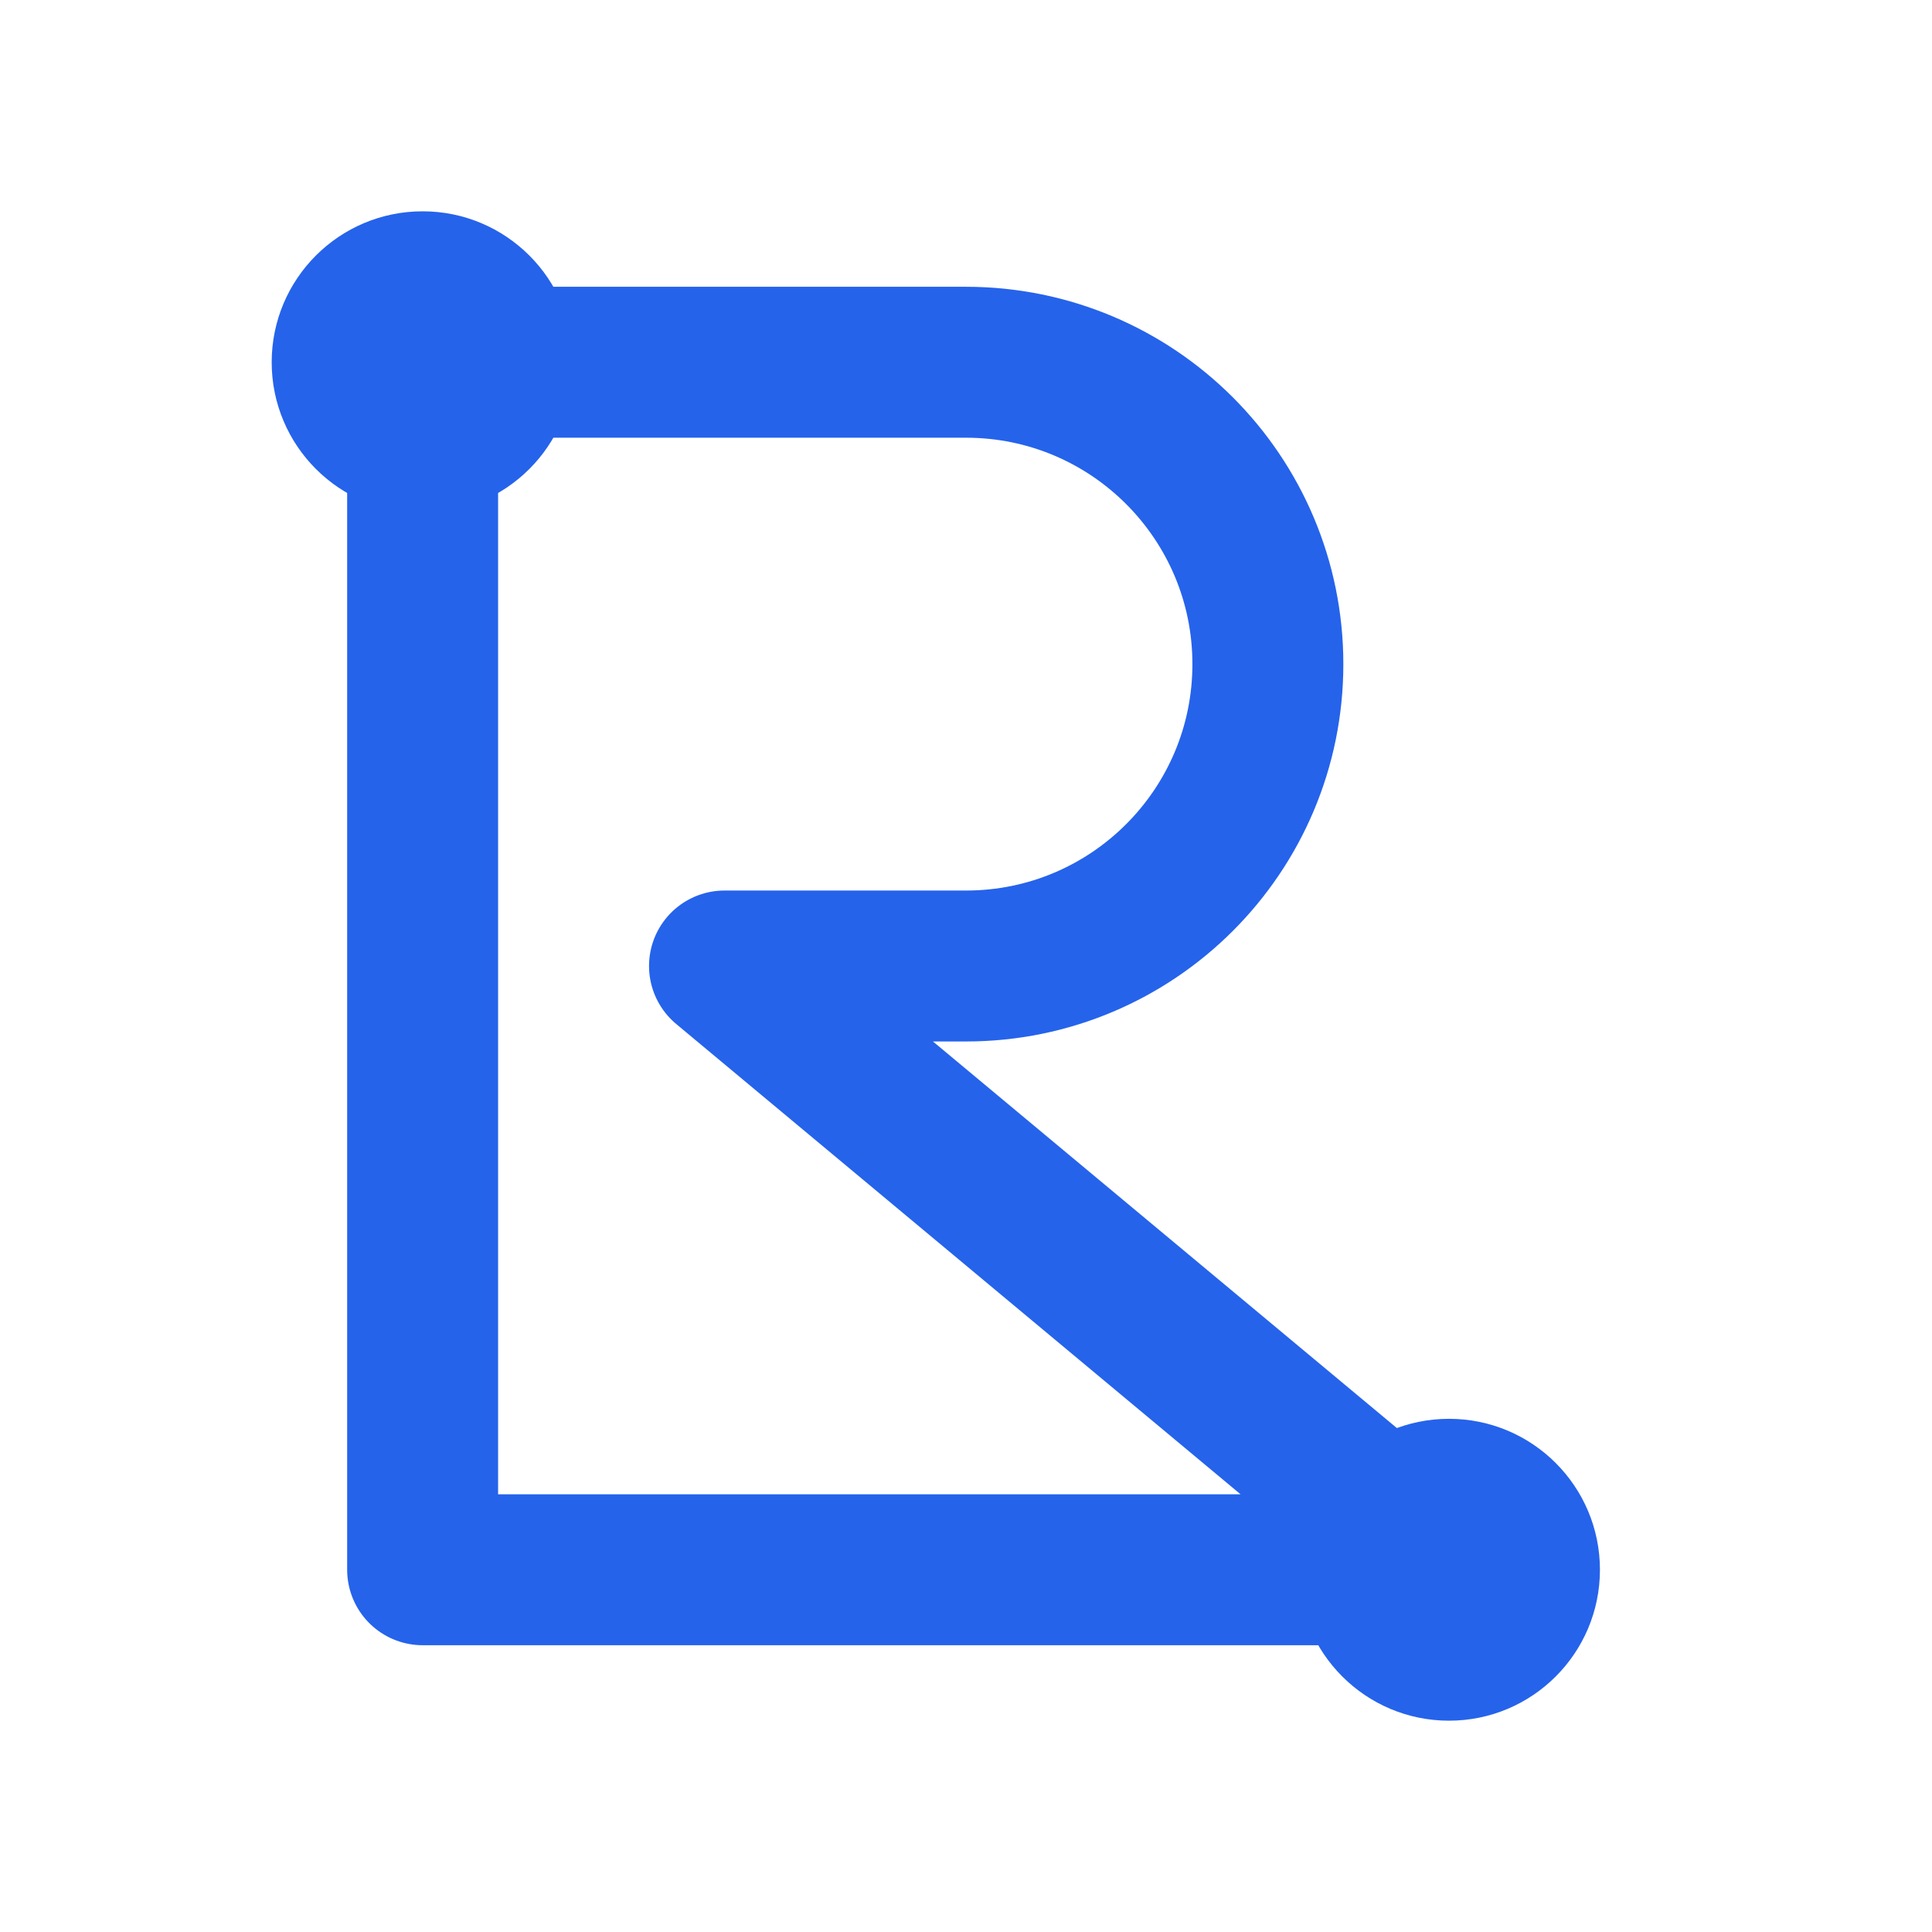
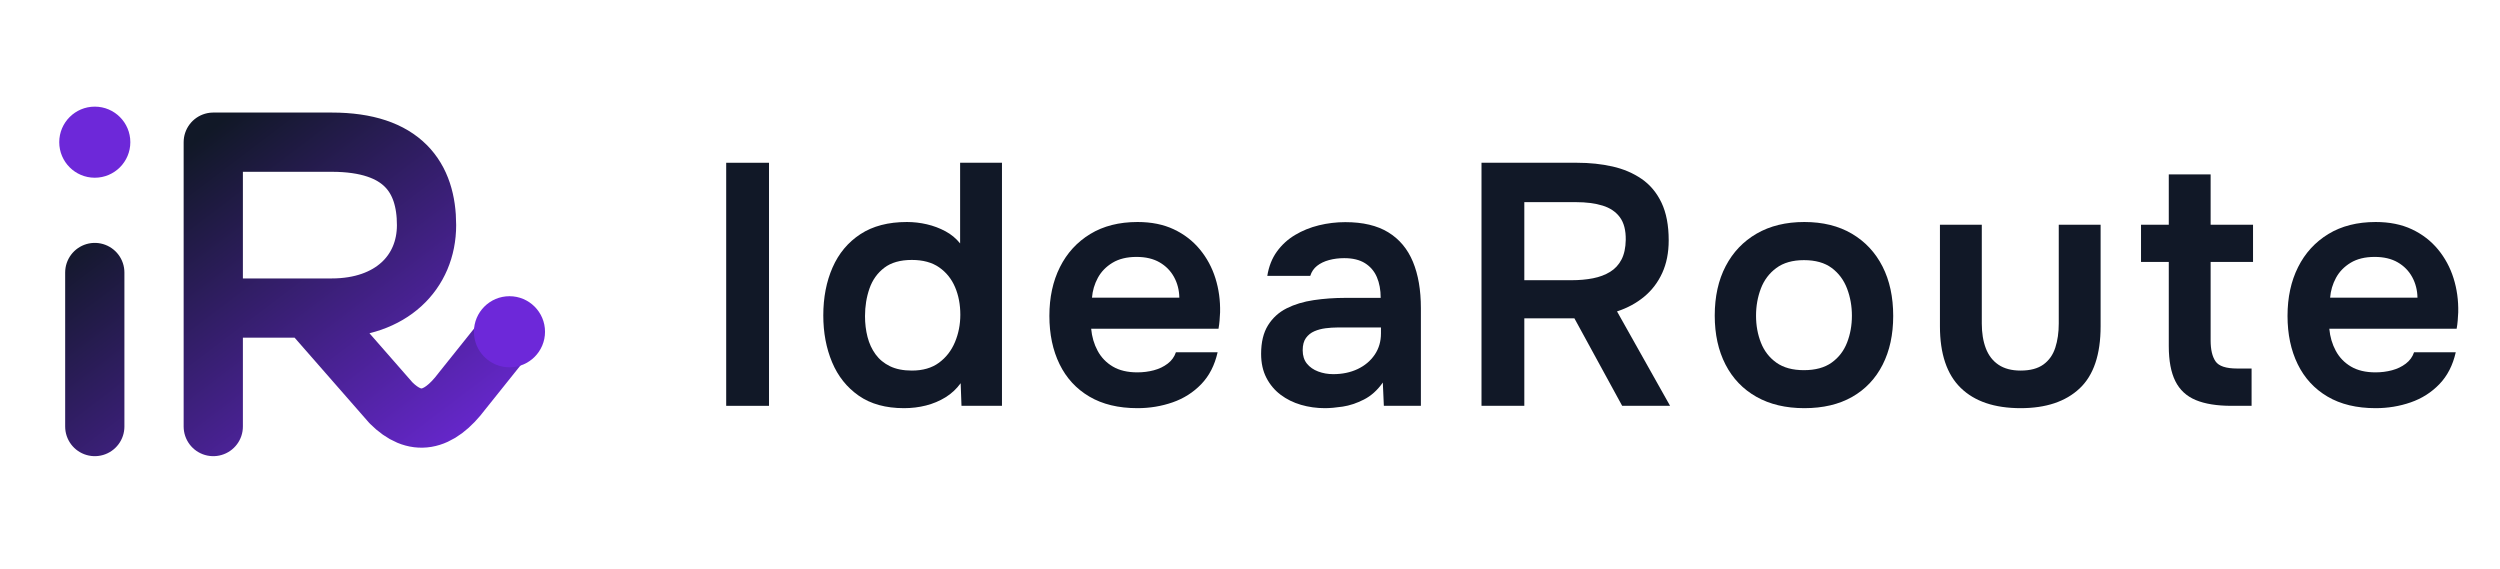
- <svg xmlns="http://www.w3.org/2000/svg" viewBox="0 0 32 32" fill="none">
-   <path d="M7 6H16A5 5 0 0 1 16 16H12L24 26H7Z" stroke="#2563eb" stroke-width="2.5" stroke-linejoin="round" />
-   <circle cx="7" cy="6" r="2.5" fill="#2563eb" />
-   <circle cx="24" cy="26" r="2.5" fill="#2563eb" />
+ <svg xmlns="http://www.w3.org/2000/svg" viewBox="0 0 211 48" role="img" aria-label="IdeaRoute">
+   <defs>
+     <linearGradient id="ink" x1="19" y1="10" x2="41" y2="39" gradientUnits="userSpaceOnUse">
+       <stop stop-color="#111827" />
+       <stop offset="1" stop-color="#6D28D9" />
+     </linearGradient>
+   </defs>
+   <circle cx="8" cy="12" r="3" fill="#6D28D9" />
+   <path d="M8 23V36M18 36V12H28C34 12 36 15 36 19C36 23 33 26 28 26H18M26 26L33 34Q36 37 39 33L43 28" fill="none" stroke="url(#ink)" stroke-width="5" stroke-linecap="round" stroke-linejoin="round" />
+   <circle cx="43" cy="28" r="3" fill="#6D28D9" />
+   <path d="M79 0V707.4H203.6V0Z" transform="translate(59.000 34.252) scale(0.029 -0.029)" fill="#111827" />
+   <path d="M274 -6.8Q194.2 -6.8 142.2 29.5Q90.2 65.8 64.6 126.9Q39 188 39 263.2Q39 341.2 66 402.7Q93 464.2 147 499.6Q201 535 282.4 535Q311.8 535 340.5 528.3Q369.2 521.6 394.4 508.1Q419.6 494.6 437.2 472.6V707.4H559V0H441.2L438.8 65.8Q420.4 40.6 394.5 24.7Q368.6 8.8 338 1Q307.4 -6.8 274 -6.8ZM296.8 102.6Q344.6 102.6 375.6 125.4Q406.6 148.2 422.2 185.4Q437.8 222.6 437.8 265.2Q437.8 309.4 422.5 345.4Q407.2 381.4 376.2 403Q345.2 424.6 296.6 424.6Q246.4 424.6 216.5 401.8Q186.6 379 173.5 341.7Q160.4 304.4 160.4 261Q160.4 229 167.7 200.5Q175 172 191.1 149.9Q207.2 127.8 233.2 115.2Q259.2 102.6 296.8 102.6Z" transform="translate(68.355 34.252) scale(0.029 -0.029)" fill="#111827" />
+   <path d="M295.4 -6.8Q212.6 -6.8 155.4 26.9Q98.2 60.6 68.6 121.2Q39 181.8 39 261.8Q39 342.4 69.7 403.7Q100.4 465 157.8 500Q215.2 535 295.6 535Q356 535 401.1 513.7Q446.2 492.4 476.8 455.4Q507.4 418.4 522.2 371.3Q537 324.2 535.8 272Q535.2 259.8 534.3 248.2Q533.4 236.6 531.2 224.4H160.6Q163.8 189.2 179.4 160.2Q195 131.2 223.6 114.3Q252.2 97.4 295 97.4Q320.2 97.4 343.1 103.5Q366 109.6 383.3 122.8Q400.6 136 407.2 155.8H528.6Q515.8 99.2 481 63.1Q446.2 27 397.6 10.1Q349 -6.8 295.4 -6.8ZM417.2 314.8Q416.6 347.8 401.8 374.8Q387 401.8 359.7 417.6Q332.4 433.4 292.6 433.4Q250.8 433.4 222.7 416.4Q194.6 399.4 180 372.4Q165.4 345.4 163 314.8Z" transform="translate(87.437 34.252) scale(0.029 -0.029)" fill="#111827" />
+   <path d="M226.8 -6.8Q190.4 -6.8 157.1 2.9Q123.8 12.6 97.7 32.3Q71.6 52 56.3 81.7Q41 111.4 41 151.2Q41 202.2 61.1 234.4Q81.2 266.6 115.4 283.8Q149.6 301 194 307.6Q238.4 314.2 286.4 314.2H389Q389 348.8 377.9 374.6Q366.8 400.4 343.4 415.1Q320 429.8 282.8 429.8Q259.2 429.8 238.6 424.2Q218 418.6 203.8 407.4Q189.6 396.2 184 378.2H59Q65.6 419.4 86.9 448.9Q108.2 478.4 139.9 497.3Q171.6 516.2 209.2 525.4Q246.8 534.6 286 534.6Q362.8 534.6 411.2 504.9Q459.6 475.2 482.8 419.3Q506 363.4 506 284.2V0H398.2L395.2 67.8Q371.6 34.2 340 18.2Q308.4 2.2 278.3 -2.3Q248.2 -6.8 226.8 -6.8ZM250.8 92.2Q290.8 92.2 322.1 107.1Q353.4 122 371.6 148.8Q389.8 175.6 389.8 210.8V228H262.4Q246.8 228 229 225.8Q211.2 223.6 196.1 217.1Q181 210.6 171.5 197.5Q162 184.4 162 161.6Q162 138 174.3 122.8Q186.6 107.6 207.1 99.9Q227.6 92.2 250.8 92.2Z" transform="translate(105.249 34.252) scale(0.029 -0.029)" fill="#111827" />
+   <path d="M79 0V707.4H357.6Q412.2 707.4 460.1 696.6Q508 685.8 545 660.4Q582 635 602.9 591.1Q623.8 547.2 623.8 481.6Q623.8 427.8 605 386.7Q586.2 345.6 552.4 317.6Q518.6 289.6 473.4 274.8L627.8 0H488.4L349.4 254.6H203.6V0ZM203.6 365.6H341.2Q375 365.6 403.5 371.2Q432 376.8 453.3 389.9Q474.6 403 486.4 425.7Q498.2 448.4 498.8 483Q499.4 524.8 481.8 548.7Q464.2 572.6 431.6 582.7Q399 592.8 353.8 592.8H203.6Z" transform="translate(122.748 34.252) scale(0.029 -0.029)" fill="#111827" />
+   <path d="M299.8 -6.8Q218.8 -6.8 160.2 26.3Q101.6 59.4 70.3 120.2Q39 181 39 262.6Q39 345.6 70.8 406.5Q102.6 467.4 161 501.2Q219.4 535 299.8 535Q380.4 535 438.3 500.8Q496.2 466.6 527.3 405.5Q558.4 344.4 558.4 261.4Q558.4 180.2 527.6 119.6Q496.8 59 439.1 26.1Q381.4 -6.8 299.8 -6.8ZM298.6 103.8Q348.6 103.8 379.3 125.8Q410 147.8 424.1 184Q438.2 220.2 438.2 262.2Q438.2 304.2 424.1 341.3Q410 378.4 379.5 401.2Q349 424 298.6 424Q249.2 424 218.3 401.2Q187.4 378.4 173.3 341.5Q159.2 304.6 159.2 262.2Q159.2 219.8 173.5 183.6Q187.8 147.4 218.5 125.6Q249.2 103.8 298.6 103.8Z" transform="translate(143.593 34.252) scale(0.029 -0.029)" fill="#111827" />
+   <path d="M291.8 -6.8Q178 -6.8 117.5 52.2Q57 111.2 57 231.6V527H178.8V239.6Q178.8 198 190.6 167.2Q202.4 136.4 227.5 119.5Q252.6 102.6 291.8 102.6Q333.8 102.6 358.2 120.3Q382.6 138 392.7 169.2Q402.8 200.4 402.8 239.6V527H524.6V231.6Q524.6 108 463.5 50.6Q402.4 -6.8 291.8 -6.8Z" transform="translate(162.078 34.252) scale(0.029 -0.029)" fill="#111827" />
+   <path d="M283.8 0Q219.8 0 179.5 16.8Q139.2 33.6 120.1 71.8Q101 110 101 174V418.8H20.2V527H101V673.6H222.8V527H346.2V418.8H222.8V190.2Q222.8 150.2 237.1 129.4Q251.4 108.6 299.8 108.6H342V0Z" transform="translate(180.116 34.252) scale(0.029 -0.029)" fill="#111827" />
+   <path d="M295.4 -6.8Q212.6 -6.8 155.4 26.9Q98.2 60.6 68.6 121.2Q39 181.8 39 261.8Q39 342.4 69.7 403.7Q100.4 465 157.8 500Q215.2 535 295.6 535Q356 535 401.1 513.7Q446.2 492.4 476.8 455.4Q507.4 418.4 522.2 371.3Q537 324.2 535.8 272Q535.2 259.8 534.3 248.2Q533.4 236.6 531.2 224.4H160.6Q163.8 189.2 179.4 160.2Q195 131.2 223.6 114.3Q252.2 97.4 295 97.4Q320.2 97.4 343.1 103.5Q366 109.6 383.3 122.8Q400.6 136 407.2 155.8H528.6Q515.8 99.2 481 63.1Q446.2 27 397.6 10.1Q349 -6.8 295.4 -6.8ZM417.2 314.8Q416.6 347.8 401.8 374.8Q387 401.8 359.7 417.6Q332.4 433.4 292.6 433.4Q250.8 433.4 222.7 416.4Q194.6 399.4 180 372.4Q165.4 345.4 163 314.8Z" transform="translate(191.936 34.252) scale(0.029 -0.029)" fill="#111827" />
</svg>
